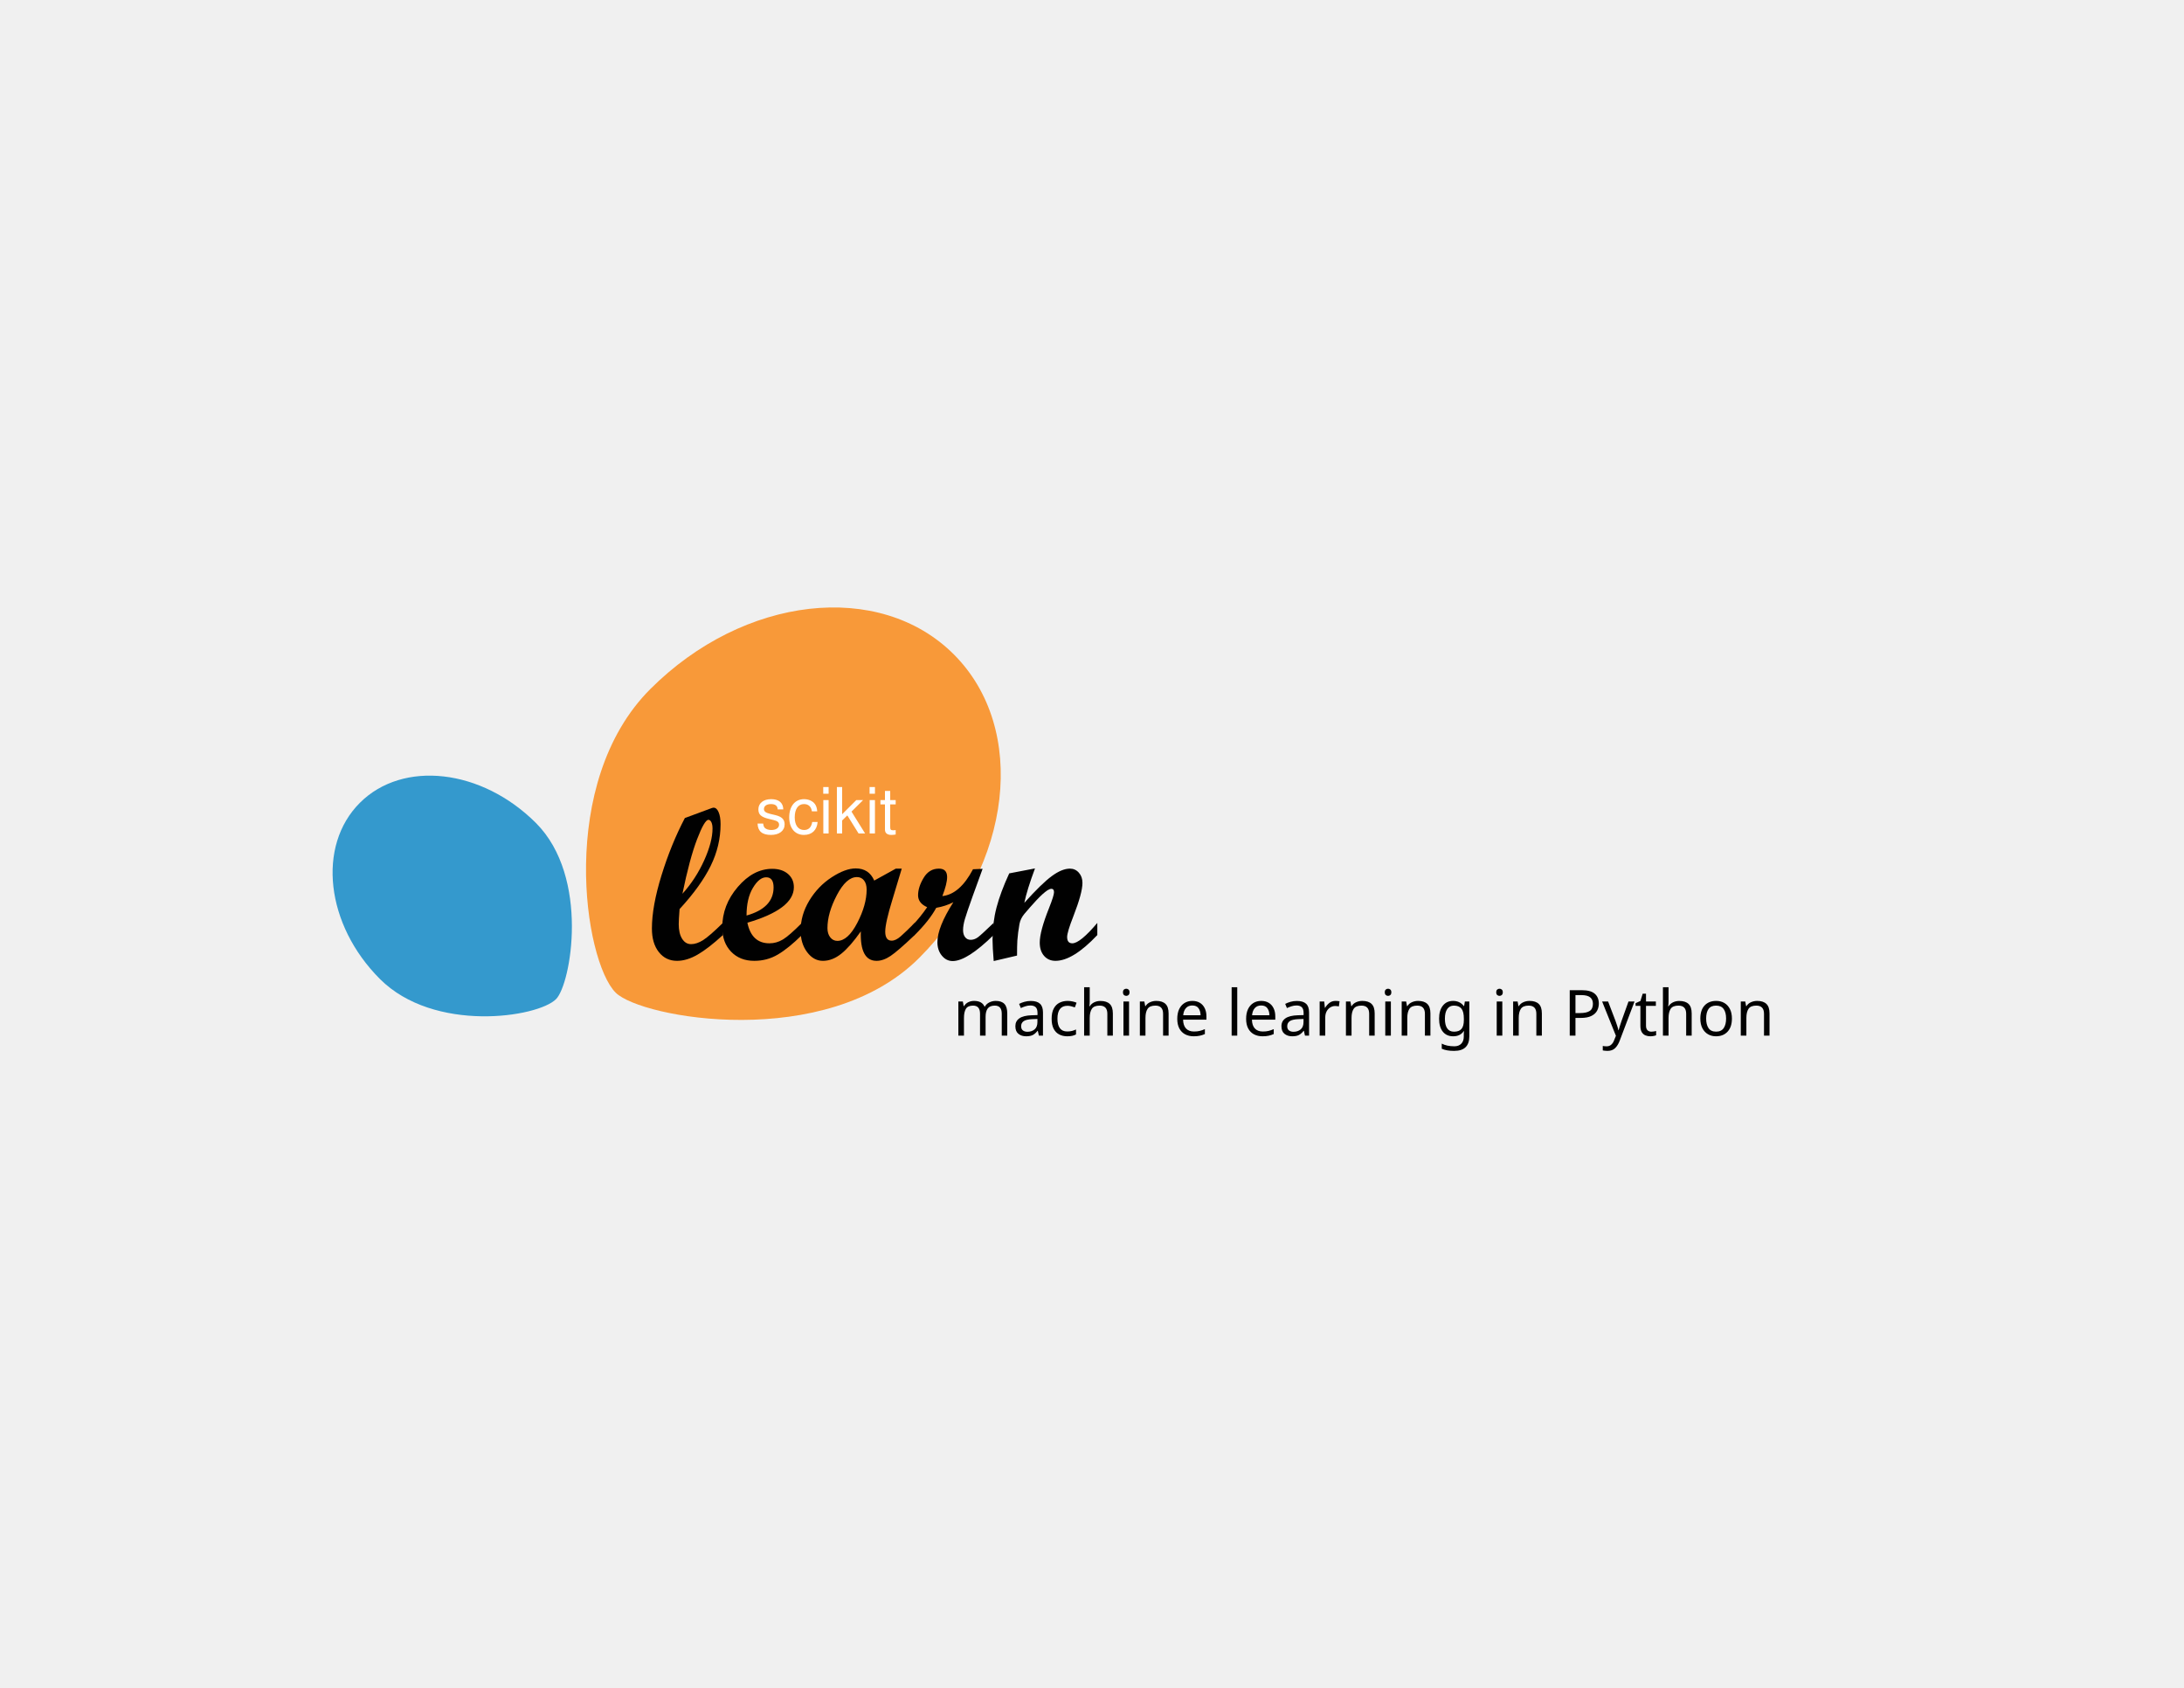
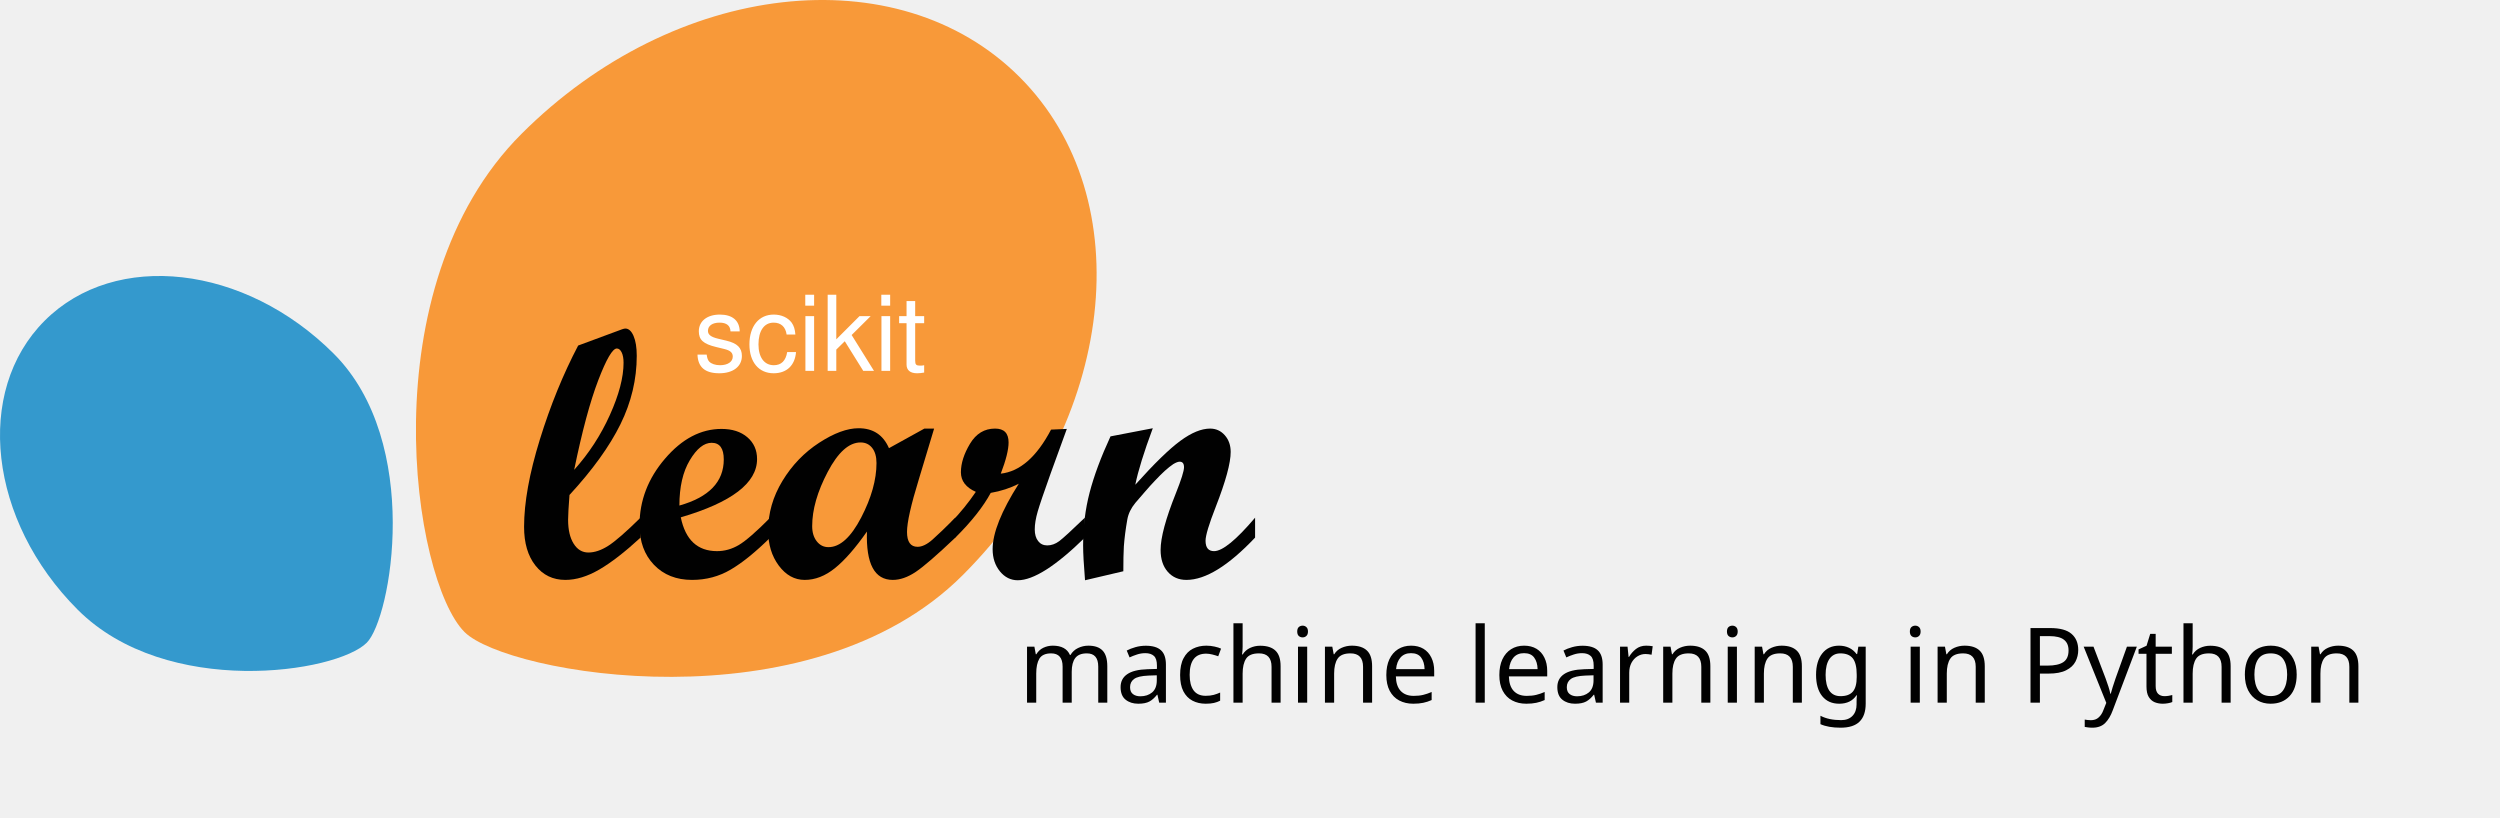
- <svg xmlns="http://www.w3.org/2000/svg" version="1.1" id="Layer_1" x="0px" y="0px" width="792px" height="612px" viewBox="0 0 792 612" enable-background="new 0 0 792 612" xml:space="preserve">
+ <svg xmlns="http://www.w3.org/2000/svg" version="1.1" id="Layer_1" x="0px" y="0px" width="552.391" height="180.682" viewBox="0 0 552.391 180.682" enable-background="new 0 0 792 612" xml:space="preserve">
  <defs id="defs33" />
-   <g id="g3">
-     <path fill="#F89939" d="M333.32,347.348c33.869-33.867,39.498-83.146,12.572-110.07c-26.922-26.921-76.199-21.293-110.066,12.572   c-33.867,33.866-24.07,98.568-12.57,110.07C232.549,369.213,299.455,381.213,333.32,347.348z" id="path5" />
-     <path fill="#3499CD" d="M194.35,298.411c-19.648-19.648-48.242-22.919-63.867-7.295c-15.621,15.622-12.355,44.22,7.297,63.865   c19.652,19.654,57.195,13.969,63.863,7.295C207.039,356.889,214.004,318.061,194.35,298.411z" id="path7" />
+   <g id="g3" transform="translate(-120.6086,-220.2602)">
+     <path d="m 333.32,347.348 c 33.869,-33.867 39.498,-83.146 12.572,-110.07 -26.922,-26.921 -76.199,-21.293 -110.066,12.572 -33.867,33.866 -24.07,98.568 -12.57,110.07 9.293,9.293 76.199,21.293 110.064,-12.572 z" id="path5" style="fill:#f89939" />
+     <path d="m 194.35,298.411 c -19.648,-19.648 -48.242,-22.919 -63.867,-7.295 -15.621,15.622 -12.355,44.22 7.297,63.865 19.652,19.654 57.195,13.969 63.863,7.295 5.396,-5.387 12.361,-44.215 -7.293,-63.865 z" id="path7" style="fill:#3499cd" />
  </g>
-   <g id="g9">
+   <g id="g9" transform="translate(-120.6086,-220.2602)">
    <g id="g11">
-       <path fill="#010101" d="M262.143,339.047c-3.471,3.195-6.516,5.553-9.133,7.068c-2.617,1.52-5.113,2.279-7.488,2.279    c-2.732,0-4.936-1.059-6.607-3.178c-1.674-2.121-2.508-4.965-2.508-8.543c0-5.361,1.162-11.797,3.486-19.301    c2.32-7.51,5.145-14.43,8.463-20.761l9.729-3.602c0.305-0.102,0.537-0.154,0.691-0.154c0.738,0,1.348,0.544,1.816,1.627    c0.473,1.088,0.711,2.55,0.711,4.388c0,5.209-1.199,10.252-3.602,15.129c-2.402,4.879-6.154,10.086-11.26,15.627    c-0.205,2.656-0.307,4.48-0.307,5.477c0,2.223,0.408,3.982,1.225,5.285c0.818,1.305,1.902,1.953,3.256,1.953    c1.381,0,2.848-0.494,4.406-1.49c1.555-0.998,3.93-3.064,7.121-6.207V339.047z M247.475,324.074    c3.242-3.605,5.875-7.648,7.891-12.121c2.016-4.475,3.023-8.324,3.023-11.549c0-0.94-0.139-1.704-0.418-2.278    c-0.281-0.575-0.641-0.864-1.074-0.864c-0.941,0-2.316,2.352-4.117,7.057C250.979,309.023,249.211,315.609,247.475,324.074z" id="path13" />
-       <path fill="#010101" d="M290.795,339.047c-3.242,3.195-6.152,5.553-8.732,7.068c-2.58,1.52-5.424,2.279-8.541,2.279    c-3.473,0-6.275-1.111-8.41-3.33c-2.131-2.225-3.195-5.146-3.195-8.773c0-5.412,1.875-10.309,5.633-14.688    c3.75-4.381,7.914-6.57,12.484-6.57c2.375,0,4.275,0.615,5.707,1.84c1.43,1.227,2.145,2.834,2.145,4.826    c0,5.287-5.617,9.574-16.852,12.869c1.02,4.977,3.688,7.469,8.004,7.469c1.686,0,3.293-0.453,4.824-1.357    c1.535-0.908,3.844-2.922,6.934-6.035V339.047z M270.725,331.963c6.535-1.84,9.805-5.234,9.805-10.188    c0-2.451-0.895-3.676-2.68-3.676c-1.686,0-3.293,1.281-4.824,3.85C271.49,324.514,270.725,327.85,270.725,331.963z" id="path15" />
-       <path fill="#010101" d="M331.701,339.047c-4.086,3.881-7.01,6.412-8.77,7.588c-1.762,1.174-3.447,1.76-5.057,1.76    c-4.035,0-5.936-3.561-5.707-10.686c-2.553,3.65-4.91,6.344-7.068,8.084c-2.156,1.736-4.383,2.602-6.684,2.602    c-2.244,0-4.152-1.051-5.725-3.158s-2.354-4.691-2.354-7.758c0-3.828,1.051-7.48,3.156-10.955    c2.109-3.473,4.809-6.279,8.102-8.424s6.207-3.219,8.732-3.219c3.193,0,5.428,1.469,6.705,4.404l7.828-4.326h2.148l-3.381,11.221    c-1.736,5.645-2.607,9.514-2.607,11.607c0,2.195,0.777,3.293,2.336,3.293c0.992,0,2.09-0.529,3.291-1.59s2.883-2.676,5.053-4.846    V339.047z M303.664,341.156c2.553,0,4.959-2.176,7.223-6.529c2.26-4.355,3.389-8.373,3.389-12.049c0-1.428-0.322-2.547-0.957-3.35    c-0.641-0.807-1.496-1.207-2.566-1.207c-2.555,0-4.977,2.17-7.258,6.512c-2.285,4.342-3.43,8.338-3.43,11.986    c0,1.381,0.34,2.498,1.016,3.354S302.615,341.156,303.664,341.156z" id="path17" />
-       <path fill="#010101" d="M360.314,339.047c-6.41,6.281-11.352,9.424-14.824,9.424c-1.559,0-2.875-0.658-3.945-1.969    c-1.07-1.316-1.609-2.945-1.609-4.887c0-3.6,1.93-8.424,5.785-14.477c-1.891,0.971-3.957,1.645-6.205,2.029    c-1.66,3.064-4.266,6.359-7.814,9.879h-0.879v-3.443c1.99-2.068,3.791-4.291,5.4-6.666c-2.199-0.971-3.295-2.414-3.295-4.326    c0-1.969,0.668-4.068,2.012-6.305c1.34-2.232,3.184-3.348,5.535-3.348c1.992,0,2.986,1.018,2.986,3.062    c0,1.609-0.574,3.906-1.725,6.895c4.238-0.461,7.941-3.701,11.109-9.729l3.484-0.154l-3.562,9.805    c-1.48,4.137-2.438,6.955-2.871,8.447s-0.652,2.816-0.652,3.963c0,1.074,0.25,1.932,0.746,2.566    c0.498,0.643,1.17,0.959,2.012,0.959c0.918,0,1.801-0.314,2.643-0.936c0.842-0.631,2.732-2.359,5.67-5.193V339.047z" id="path19" />
-       <path fill="#010101" d="M397.928,339.047c-5.898,6.234-10.957,9.348-15.168,9.348c-1.711,0-3.09-0.6-4.137-1.801    c-1.049-1.199-1.572-2.807-1.572-4.824c0-2.732,1.125-6.908,3.373-12.523c1.199-3.014,1.801-4.932,1.801-5.746    c0-0.818-0.322-1.227-0.957-1.227c-0.357,0-0.832,0.18-1.418,0.535c-0.539,0.357-1.164,0.859-1.879,1.496    c-0.637,0.586-1.354,1.301-2.145,2.141c-0.691,0.721-1.432,1.537-2.219,2.453l-2.148,2.492c-0.943,1.148-1.531,2.359-1.76,3.637    c-0.385,2.17-0.639,4.164-0.768,5.979c-0.078,1.35-0.115,3.174-0.115,5.477l-8.465,1.988c-0.279-3.447-0.422-6.014-0.422-7.697    c0-4.111,0.479-8.006,1.438-11.682c0.957-3.68,2.494-7.814,4.615-12.412l9.344-1.799c-1.965,5.287-3.254,9.447-3.867,12.484    c4.188-4.672,7.508-7.906,9.969-9.709c2.457-1.801,4.645-2.697,6.557-2.697c1.299,0,2.385,0.49,3.25,1.471    c0.869,0.982,1.301,2.215,1.301,3.689c0,2.449-1.098,6.484-3.291,12.104c-1.508,3.854-2.262,6.355-2.262,7.51    c0,1.537,0.627,2.305,1.881,2.305c1.867,0,4.891-2.465,9.064-7.393V339.047z" id="path21" />
+       <path d="m 262.143,339.047 c -3.471,3.195 -6.516,5.553 -9.133,7.068 -2.617,1.52 -5.113,2.279 -7.488,2.279 -2.732,0 -4.936,-1.059 -6.607,-3.178 -1.674,-2.121 -2.508,-4.965 -2.508,-8.543 0,-5.361 1.162,-11.797 3.486,-19.301 2.32,-7.51 5.145,-14.43 8.463,-20.761 l 9.729,-3.602 c 0.305,-0.102 0.537,-0.154 0.691,-0.154 0.738,0 1.348,0.544 1.816,1.627 0.473,1.088 0.711,2.55 0.711,4.388 0,5.209 -1.199,10.252 -3.602,15.129 -2.402,4.879 -6.154,10.086 -11.26,15.627 -0.205,2.656 -0.307,4.48 -0.307,5.477 0,2.223 0.408,3.982 1.225,5.285 0.818,1.305 1.902,1.953 3.256,1.953 1.381,0 2.848,-0.494 4.406,-1.49 1.555,-0.998 3.93,-3.064 7.121,-6.207 v 4.403 z m -14.668,-14.973 c 3.242,-3.605 5.875,-7.648 7.891,-12.121 2.016,-4.475 3.023,-8.324 3.023,-11.549 0,-0.94 -0.139,-1.704 -0.418,-2.278 -0.281,-0.575 -0.641,-0.864 -1.074,-0.864 -0.941,0 -2.316,2.352 -4.117,7.057 -1.801,4.704 -3.569,11.29 -5.305,19.755 z" id="path13" style="fill:#010101" />
+       <path d="m 290.795,339.047 c -3.242,3.195 -6.152,5.553 -8.732,7.068 -2.58,1.52 -5.424,2.279 -8.541,2.279 -3.473,0 -6.275,-1.111 -8.41,-3.33 -2.131,-2.225 -3.195,-5.146 -3.195,-8.773 0,-5.412 1.875,-10.309 5.633,-14.688 3.75,-4.381 7.914,-6.57 12.484,-6.57 2.375,0 4.275,0.615 5.707,1.84 1.43,1.227 2.145,2.834 2.145,4.826 0,5.287 -5.617,9.574 -16.852,12.869 1.02,4.977 3.688,7.469 8.004,7.469 1.686,0 3.293,-0.453 4.824,-1.357 1.535,-0.908 3.844,-2.922 6.934,-6.035 v 4.402 z m -20.07,-7.084 c 6.535,-1.84 9.805,-5.234 9.805,-10.188 0,-2.451 -0.895,-3.676 -2.68,-3.676 -1.686,0 -3.293,1.281 -4.824,3.85 -1.536,2.565 -2.301,5.901 -2.301,10.014 z" id="path15" style="fill:#010101" />
+       <path d="m 331.701,339.047 c -4.086,3.881 -7.01,6.412 -8.77,7.588 -1.762,1.174 -3.447,1.76 -5.057,1.76 -4.035,0 -5.936,-3.561 -5.707,-10.686 -2.553,3.65 -4.91,6.344 -7.068,8.084 -2.156,1.736 -4.383,2.602 -6.684,2.602 -2.244,0 -4.152,-1.051 -5.725,-3.158 -1.573,-2.107 -2.354,-4.691 -2.354,-7.758 0,-3.828 1.051,-7.48 3.156,-10.955 2.109,-3.473 4.809,-6.279 8.102,-8.424 3.293,-2.145 6.207,-3.219 8.732,-3.219 3.193,0 5.428,1.469 6.705,4.404 l 7.828,-4.326 h 2.148 l -3.381,11.221 c -1.736,5.645 -2.607,9.514 -2.607,11.607 0,2.195 0.777,3.293 2.336,3.293 0.992,0 2.09,-0.529 3.291,-1.59 1.201,-1.061 2.883,-2.676 5.053,-4.846 v 4.403 z m -28.037,2.109 c 2.553,0 4.959,-2.176 7.223,-6.529 2.26,-4.355 3.389,-8.373 3.389,-12.049 0,-1.428 -0.322,-2.547 -0.957,-3.35 -0.641,-0.807 -1.496,-1.207 -2.566,-1.207 -2.555,0 -4.977,2.17 -7.258,6.512 -2.285,4.342 -3.43,8.338 -3.43,11.986 0,1.381 0.34,2.498 1.016,3.354 0.676,0.856 1.534,1.283 2.583,1.283 z" id="path17" style="fill:#010101" />
+       <path d="m 360.314,339.047 c -6.41,6.281 -11.352,9.424 -14.824,9.424 -1.559,0 -2.875,-0.658 -3.945,-1.969 -1.07,-1.316 -1.609,-2.945 -1.609,-4.887 0,-3.6 1.93,-8.424 5.785,-14.477 -1.891,0.971 -3.957,1.645 -6.205,2.029 -1.66,3.064 -4.266,6.359 -7.814,9.879 h -0.879 v -3.443 c 1.99,-2.068 3.791,-4.291 5.4,-6.666 -2.199,-0.971 -3.295,-2.414 -3.295,-4.326 0,-1.969 0.668,-4.068 2.012,-6.305 1.34,-2.232 3.184,-3.348 5.535,-3.348 1.992,0 2.986,1.018 2.986,3.062 0,1.609 -0.574,3.906 -1.725,6.895 4.238,-0.461 7.941,-3.701 11.109,-9.729 l 3.484,-0.154 -3.562,9.805 c -1.48,4.137 -2.438,6.955 -2.871,8.447 -0.433,1.492 -0.652,2.816 -0.652,3.963 0,1.074 0.25,1.932 0.746,2.566 0.498,0.643 1.17,0.959 2.012,0.959 0.918,0 1.801,-0.314 2.643,-0.936 0.842,-0.631 2.732,-2.359 5.67,-5.193 v 4.404 z" id="path19" style="fill:#010101" />
+       <path d="m 397.928,339.047 c -5.898,6.234 -10.957,9.348 -15.168,9.348 -1.711,0 -3.09,-0.6 -4.137,-1.801 -1.049,-1.199 -1.572,-2.807 -1.572,-4.824 0,-2.732 1.125,-6.908 3.373,-12.523 1.199,-3.014 1.801,-4.932 1.801,-5.746 0,-0.818 -0.322,-1.227 -0.957,-1.227 -0.357,0 -0.832,0.18 -1.418,0.535 -0.539,0.357 -1.164,0.859 -1.879,1.496 -0.637,0.586 -1.354,1.301 -2.145,2.141 -0.691,0.721 -1.432,1.537 -2.219,2.453 l -2.148,2.492 c -0.943,1.148 -1.531,2.359 -1.76,3.637 -0.385,2.17 -0.639,4.164 -0.768,5.979 -0.078,1.35 -0.115,3.174 -0.115,5.477 l -8.465,1.988 c -0.279,-3.447 -0.422,-6.014 -0.422,-7.697 0,-4.111 0.479,-8.006 1.438,-11.682 0.957,-3.68 2.494,-7.814 4.615,-12.412 l 9.344,-1.799 c -1.965,5.287 -3.254,9.447 -3.867,12.484 4.188,-4.672 7.508,-7.906 9.969,-9.709 2.457,-1.801 4.645,-2.697 6.557,-2.697 1.299,0 2.385,0.49 3.25,1.471 0.869,0.982 1.301,2.215 1.301,3.689 0,2.449 -1.098,6.484 -3.291,12.104 -1.508,3.854 -2.262,6.355 -2.262,7.51 0,1.537 0.627,2.305 1.881,2.305 1.867,0 4.891,-2.465 9.064,-7.393 z" id="path21" style="fill:#010101" />
    </g>
  </g>
-   <rect x="273.943" y="285.613" fill="none" width="225.242" height="83.948" id="rect23" />
-   <text transform="translate(273.9414,302.2061)" font-size="23.079" id="text25" style="font-size:23.08px;fill:#ffffff;font-family:Helvetica">scikit</text>
-   <rect x="345.568" y="357.979" fill="none" width="327.432" height="42.963" id="rect27" />
-   <text transform="matrix(1 0 0 1 345.5684 375.5176)" fill="#010101" font-family="'Verdana'" font-size="23.079" id="text29">machine learning in Python</text>
+   <rect x="153.334" y="65.353" width="225.242" height="83.948" id="rect23" style="fill:none" />
+   <text font-size="23.079" id="text25" style="font-size:23.08px;line-height:0%;font-family:Helvetica;fill:#ffffff" x="153.333" y="81.946">scikit</text>
+   <rect x="224.959" y="137.719" width="327.432" height="42.963" id="rect27" style="fill:none" />
+   <text font-size="23.079" id="text29" style="font-size:23.08px;line-height:0%;font-family:Verdana;fill:#010101" x="224.96" y="155.257">machine learning in Python</text>
</svg>
